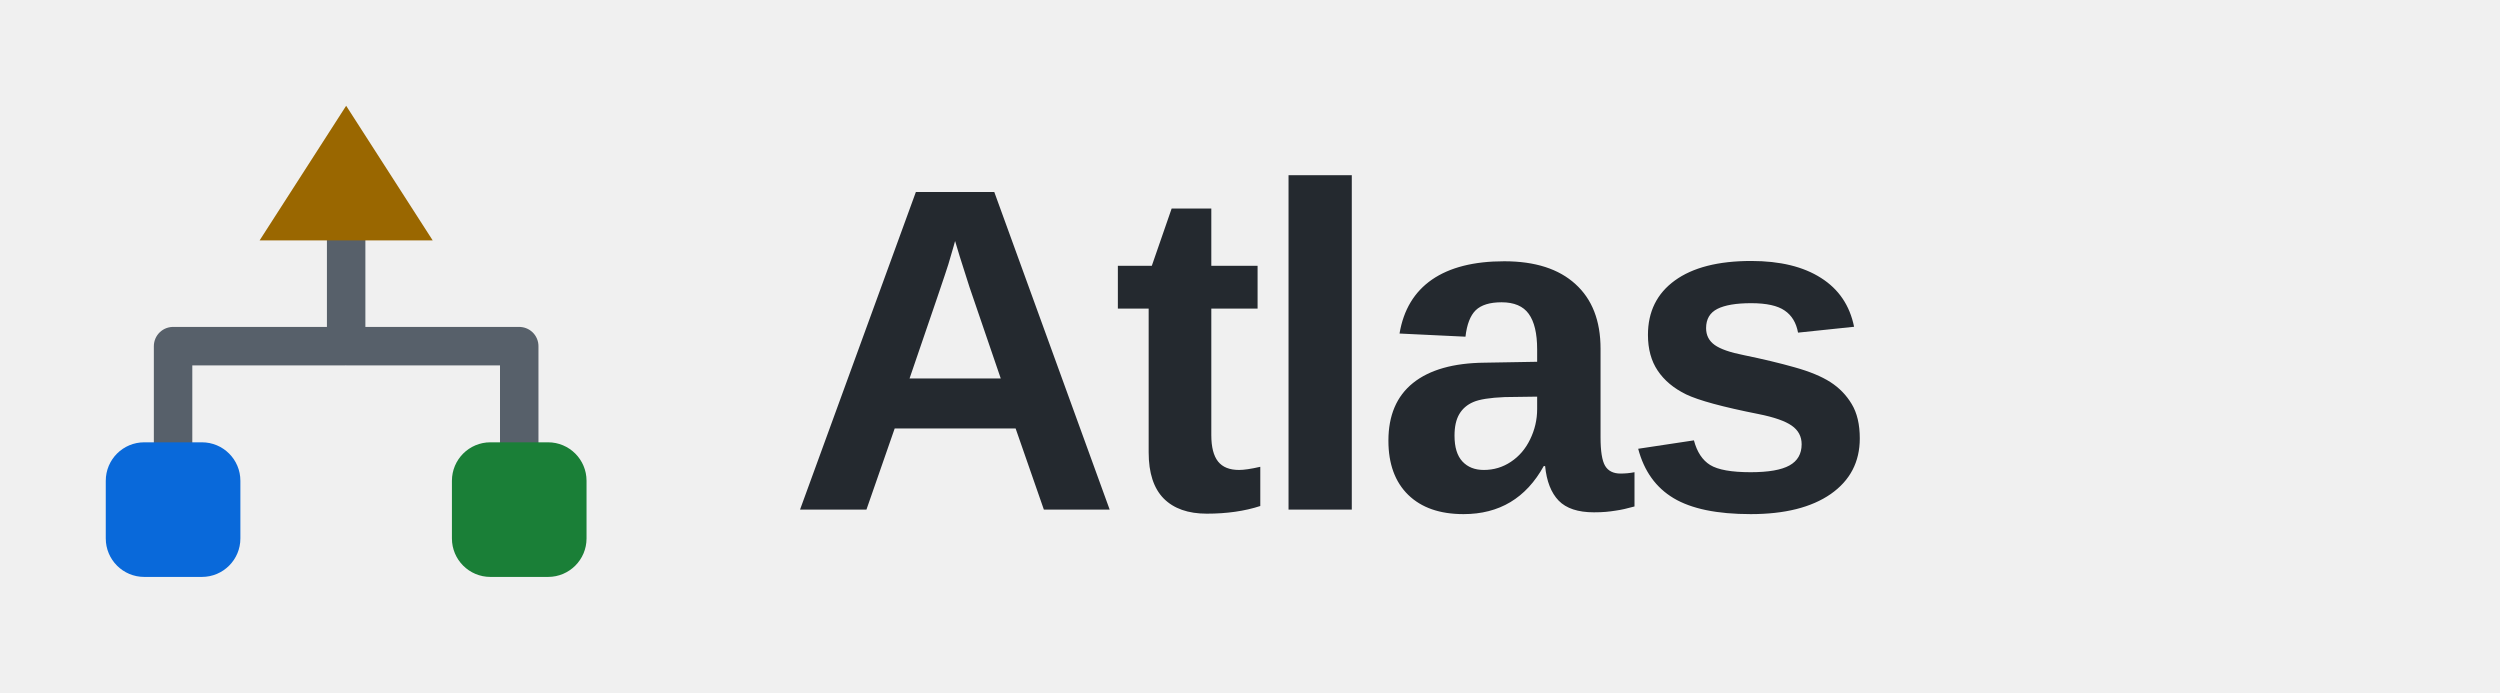
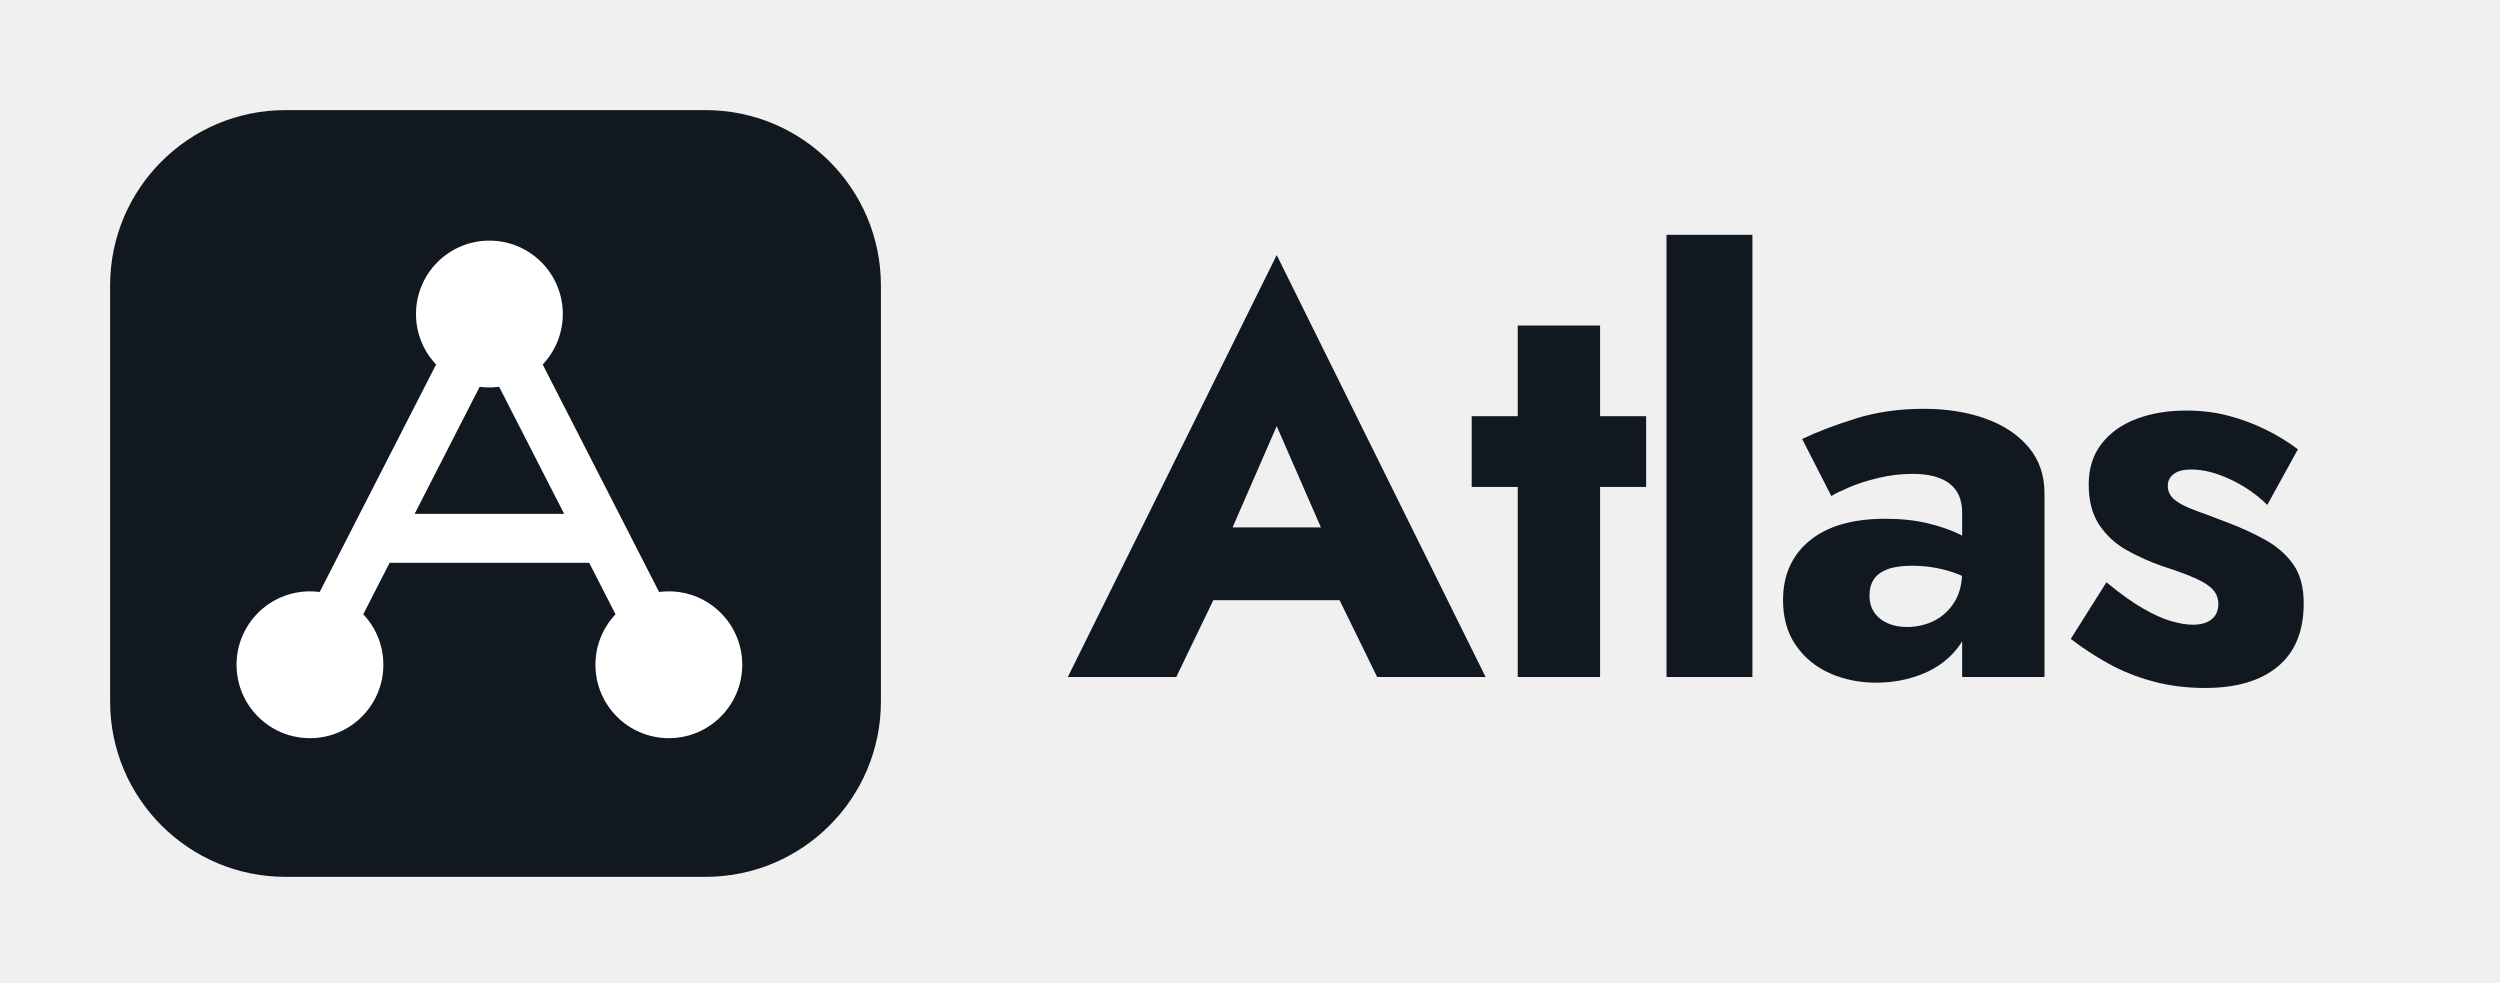
- <svg xmlns="http://www.w3.org/2000/svg" viewBox="0 0 260 72" role="img" aria-label="Atlas">
-   <path fill="none" stroke="#57606a" stroke-width="4" stroke-linejoin="round" d="M18 51V36h18V21m0 15h18v15" />
-   <path fill="#9a6700" d="m36 11-9 14h18z" />
-   <rect x="11" y="46" width="14" height="14" rx="4" fill="#0969da" />
-   <rect x="47" y="46" width="14" height="14" rx="4" fill="#1a7f37" />
-   <text x="82" y="53" fill="#24292f" font-family="Segoe UI,Arial,sans-serif" font-size="48" font-weight="650" letter-spacing="-1">Atlas</text>
+ <svg xmlns="http://www.w3.org/2000/svg" width="613" height="241" viewBox="0 0 613 241" role="img" aria-label="Atlas">
+   <rect x="27" y="27" width="189" height="188" rx="43" fill="#111820" />
+   <g fill="none" stroke="#ffffff" stroke-width="12" stroke-linecap="round" stroke-linejoin="round">
+     <path d="M76 163 L120 77 L164 163" />
+     <path d="M96 132 H144" />
+   </g>
+   <g fill="#ffffff">
+     <circle cx="120" cy="77" r="18" />
+     <circle cx="76" cy="163" r="18" />
+     <circle cx="164" cy="163" r="18" />
+   </g>
+   <path fill="#111820" d="M287.62 147.17H339.05L337.47 129.32H289.19ZM313.05 104.48 326.8 135.99 325.92 141.97 337.68 166H364.27L313.05 62.54L261.83 166H288.42L300.46 141.05L299.41 135.78ZM360.86 102.06V119.39H403.63V102.06ZM372.15 79.82V166H392.34V79.82ZM408.63 57.58V166H429.69V57.58ZM458.4 146Q458.4 143.65 459.46 142.06Q460.52 140.46 462.8 139.59Q465.09 138.72 468.78 138.72Q473.58 138.72 477.99 140.05Q482.4 141.38 485.71 143.94V134.64Q484.05 132.78 480.7 131.11Q477.36 129.44 472.71 128.32Q468.05 127.2 462.31 127.2Q450.24 127.2 443.72 132.57Q437.2 137.94 437.2 147.16Q437.2 153.7 440.35 158.24Q443.49 162.78 448.7 165.09Q453.9 167.39 460 167.39Q466.14 167.39 471.45 165.23Q476.76 163.07 480.05 158.82Q483.35 154.57 483.35 148.46L481.12 140.12Q481.12 144.6 479.21 147.65Q477.29 150.69 474.23 152.22Q471.17 153.74 467.58 153.74Q465.02 153.74 462.92 152.85Q460.83 151.96 459.61 150.23Q458.4 148.49 458.4 146ZM449.04 121.63Q450.4 120.78 453.47 119.47Q456.54 118.15 460.67 117.17Q464.79 116.19 469 116.19Q471.92 116.19 474.21 116.79Q476.51 117.39 478.05 118.59Q479.59 119.8 480.36 121.57Q481.12 123.33 481.12 125.72V166H501.31V120.99Q501.31 114.31 497.45 109.7Q493.59 105.08 486.88 102.66Q480.17 100.24 471.71 100.24Q462.65 100.24 455.03 102.62Q447.41 105 441.89 107.64ZM516.5 142.77 507.75 156.66Q512.06 159.98 517.03 162.73Q522 165.48 527.92 167.08Q533.84 168.69 540.75 168.69Q552.17 168.69 558.52 163.43Q564.87 158.17 564.87 147.93Q564.87 141.97 562.29 138.36Q559.71 134.74 555.47 132.39Q551.23 130.03 546.27 128.15Q541.55 126.33 538.28 125.15Q535 123.97 533.27 122.58Q531.54 121.2 531.54 119.13Q531.54 117.31 533.01 116.21Q534.48 115.12 537.35 115.12Q541.66 115.12 546.83 117.52Q552 119.93 555.94 123.8L563.45 110.16Q559.78 107.41 555.52 105.32Q551.27 103.23 546.45 101.95Q541.63 100.67 536.06 100.67Q529.19 100.67 523.79 102.74Q518.39 104.8 515.27 108.86Q512.15 112.91 512.15 118.78Q512.15 124.86 514.78 128.76Q517.42 132.66 521.57 134.96Q525.72 137.25 530.24 138.83Q535.38 140.48 538.37 141.82Q541.36 143.16 542.65 144.63Q543.94 146.1 543.94 148.14Q543.94 150.43 542.35 151.81Q540.76 153.18 537.59 153.18Q535.43 153.18 532.33 152.29Q529.24 151.39 525.31 149.1Q521.38 146.82 516.5 142.77Z" />
</svg>
